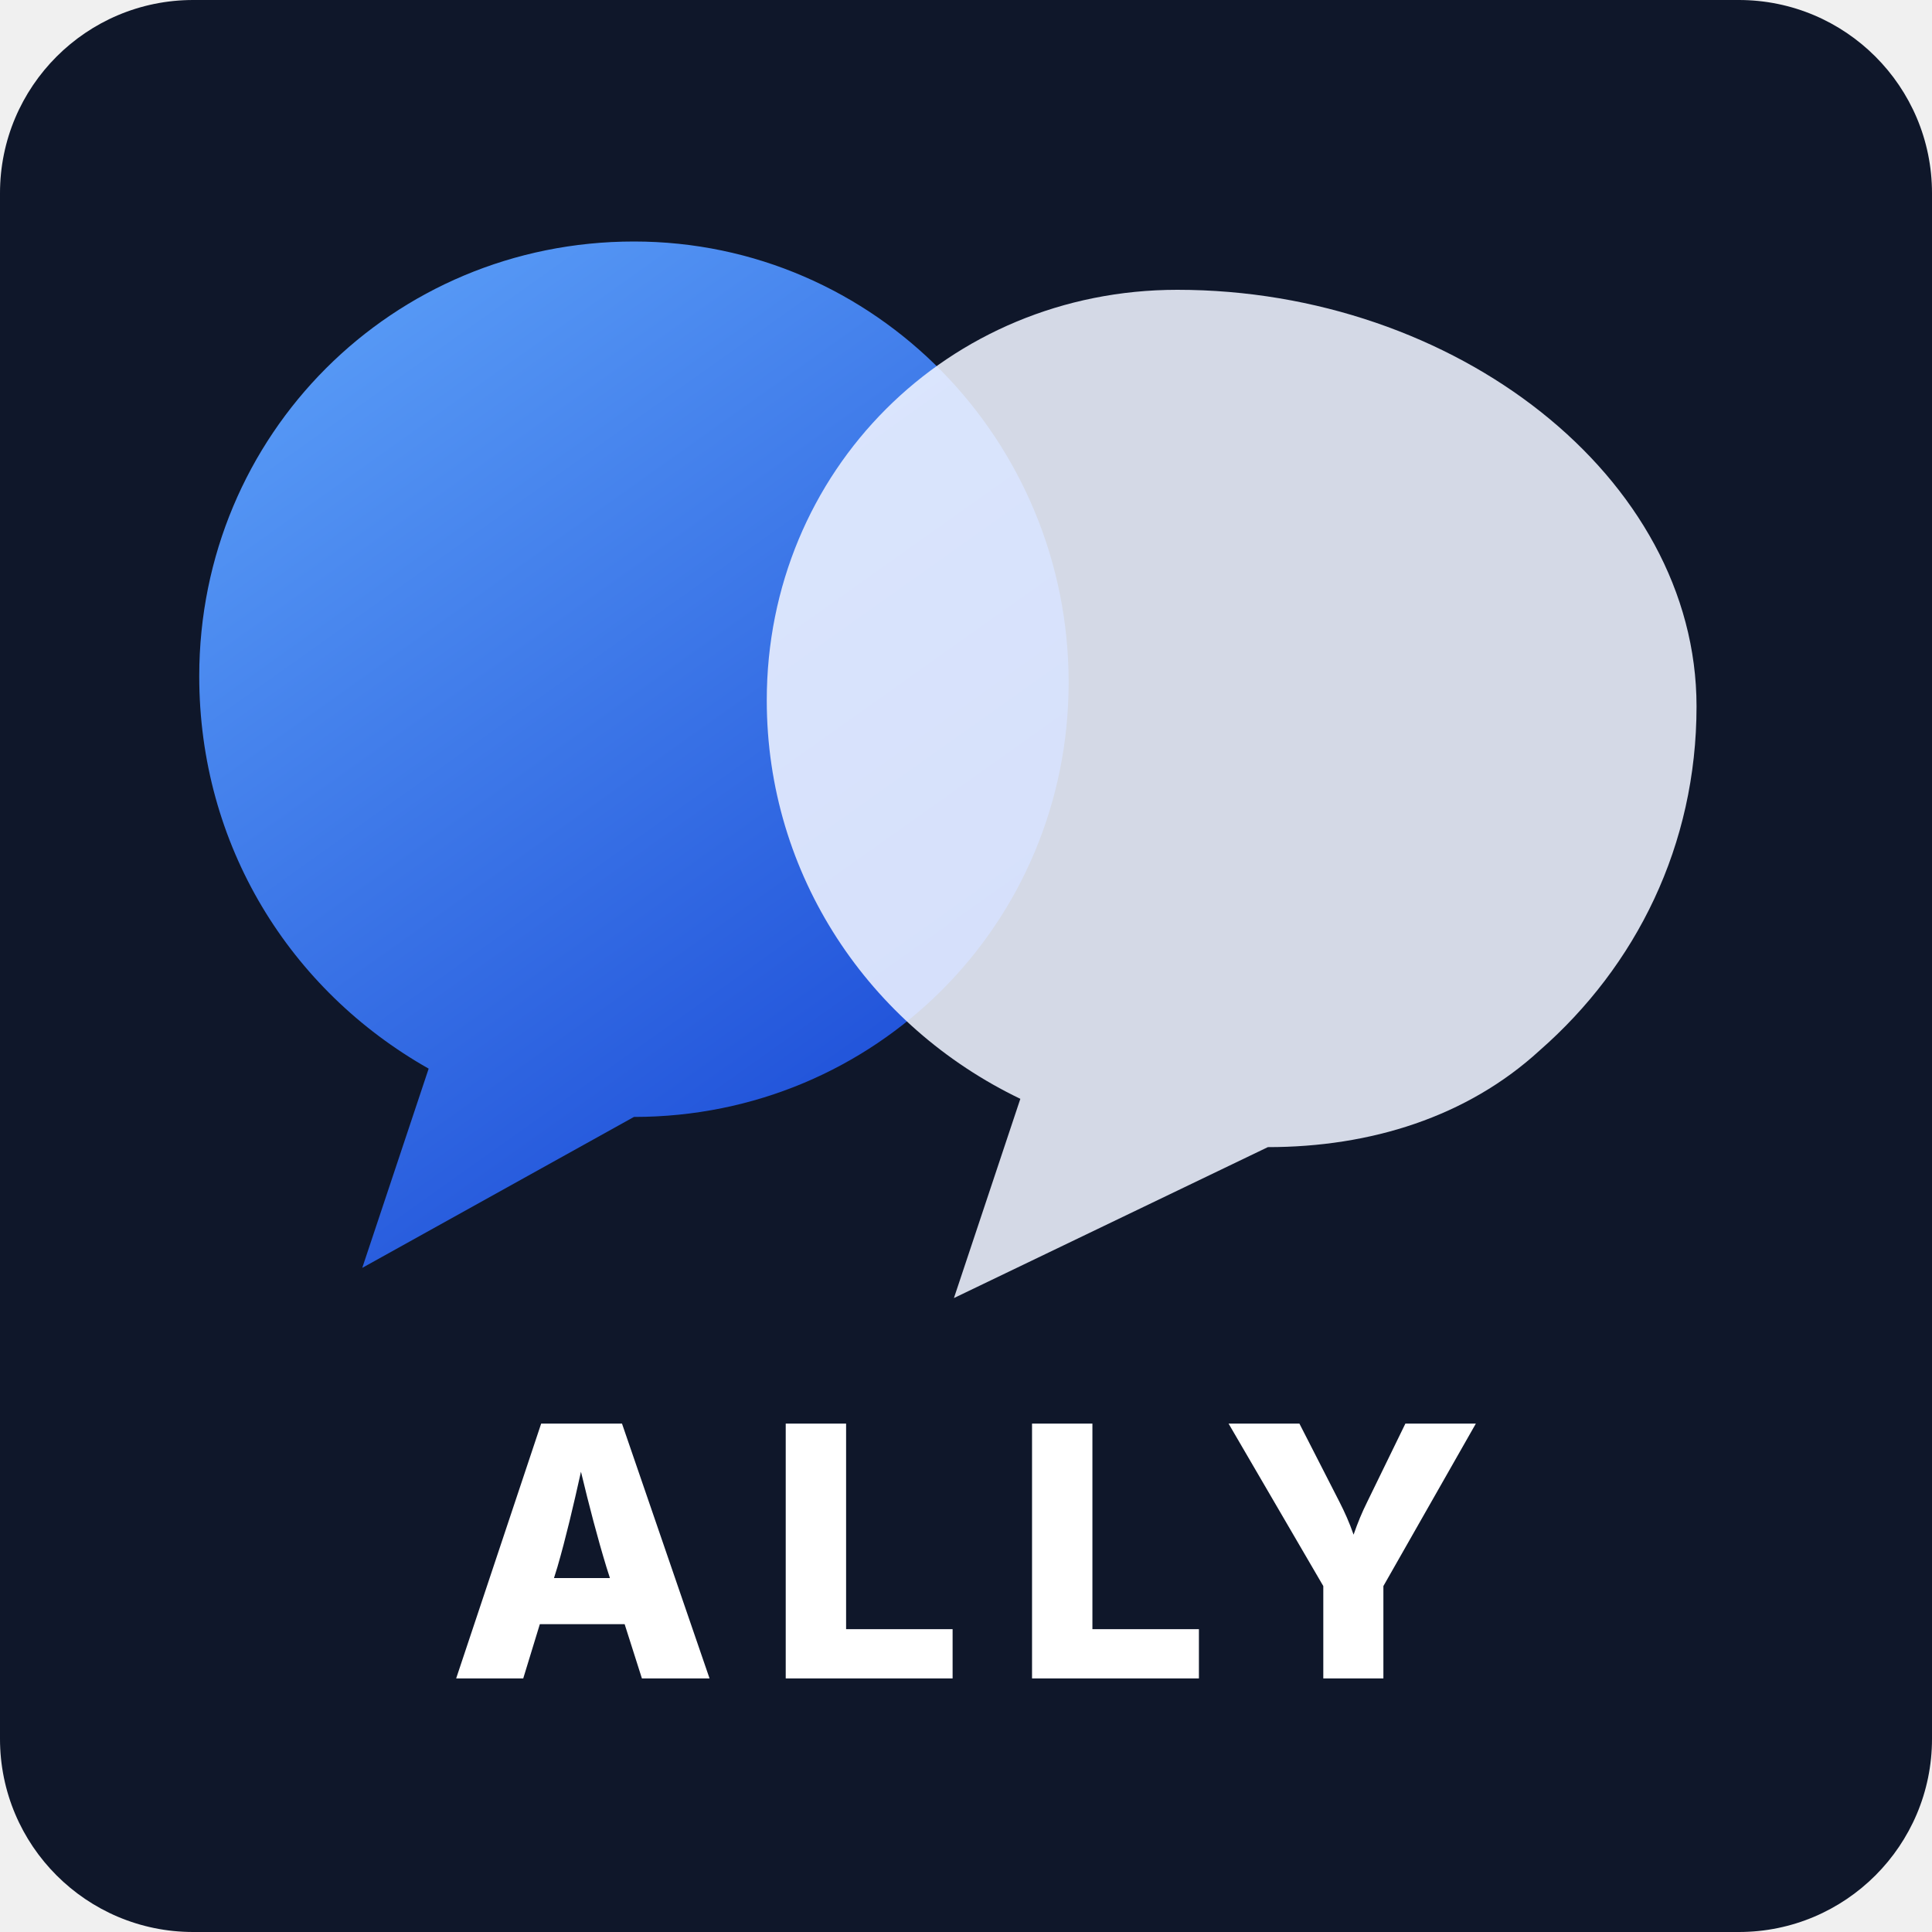
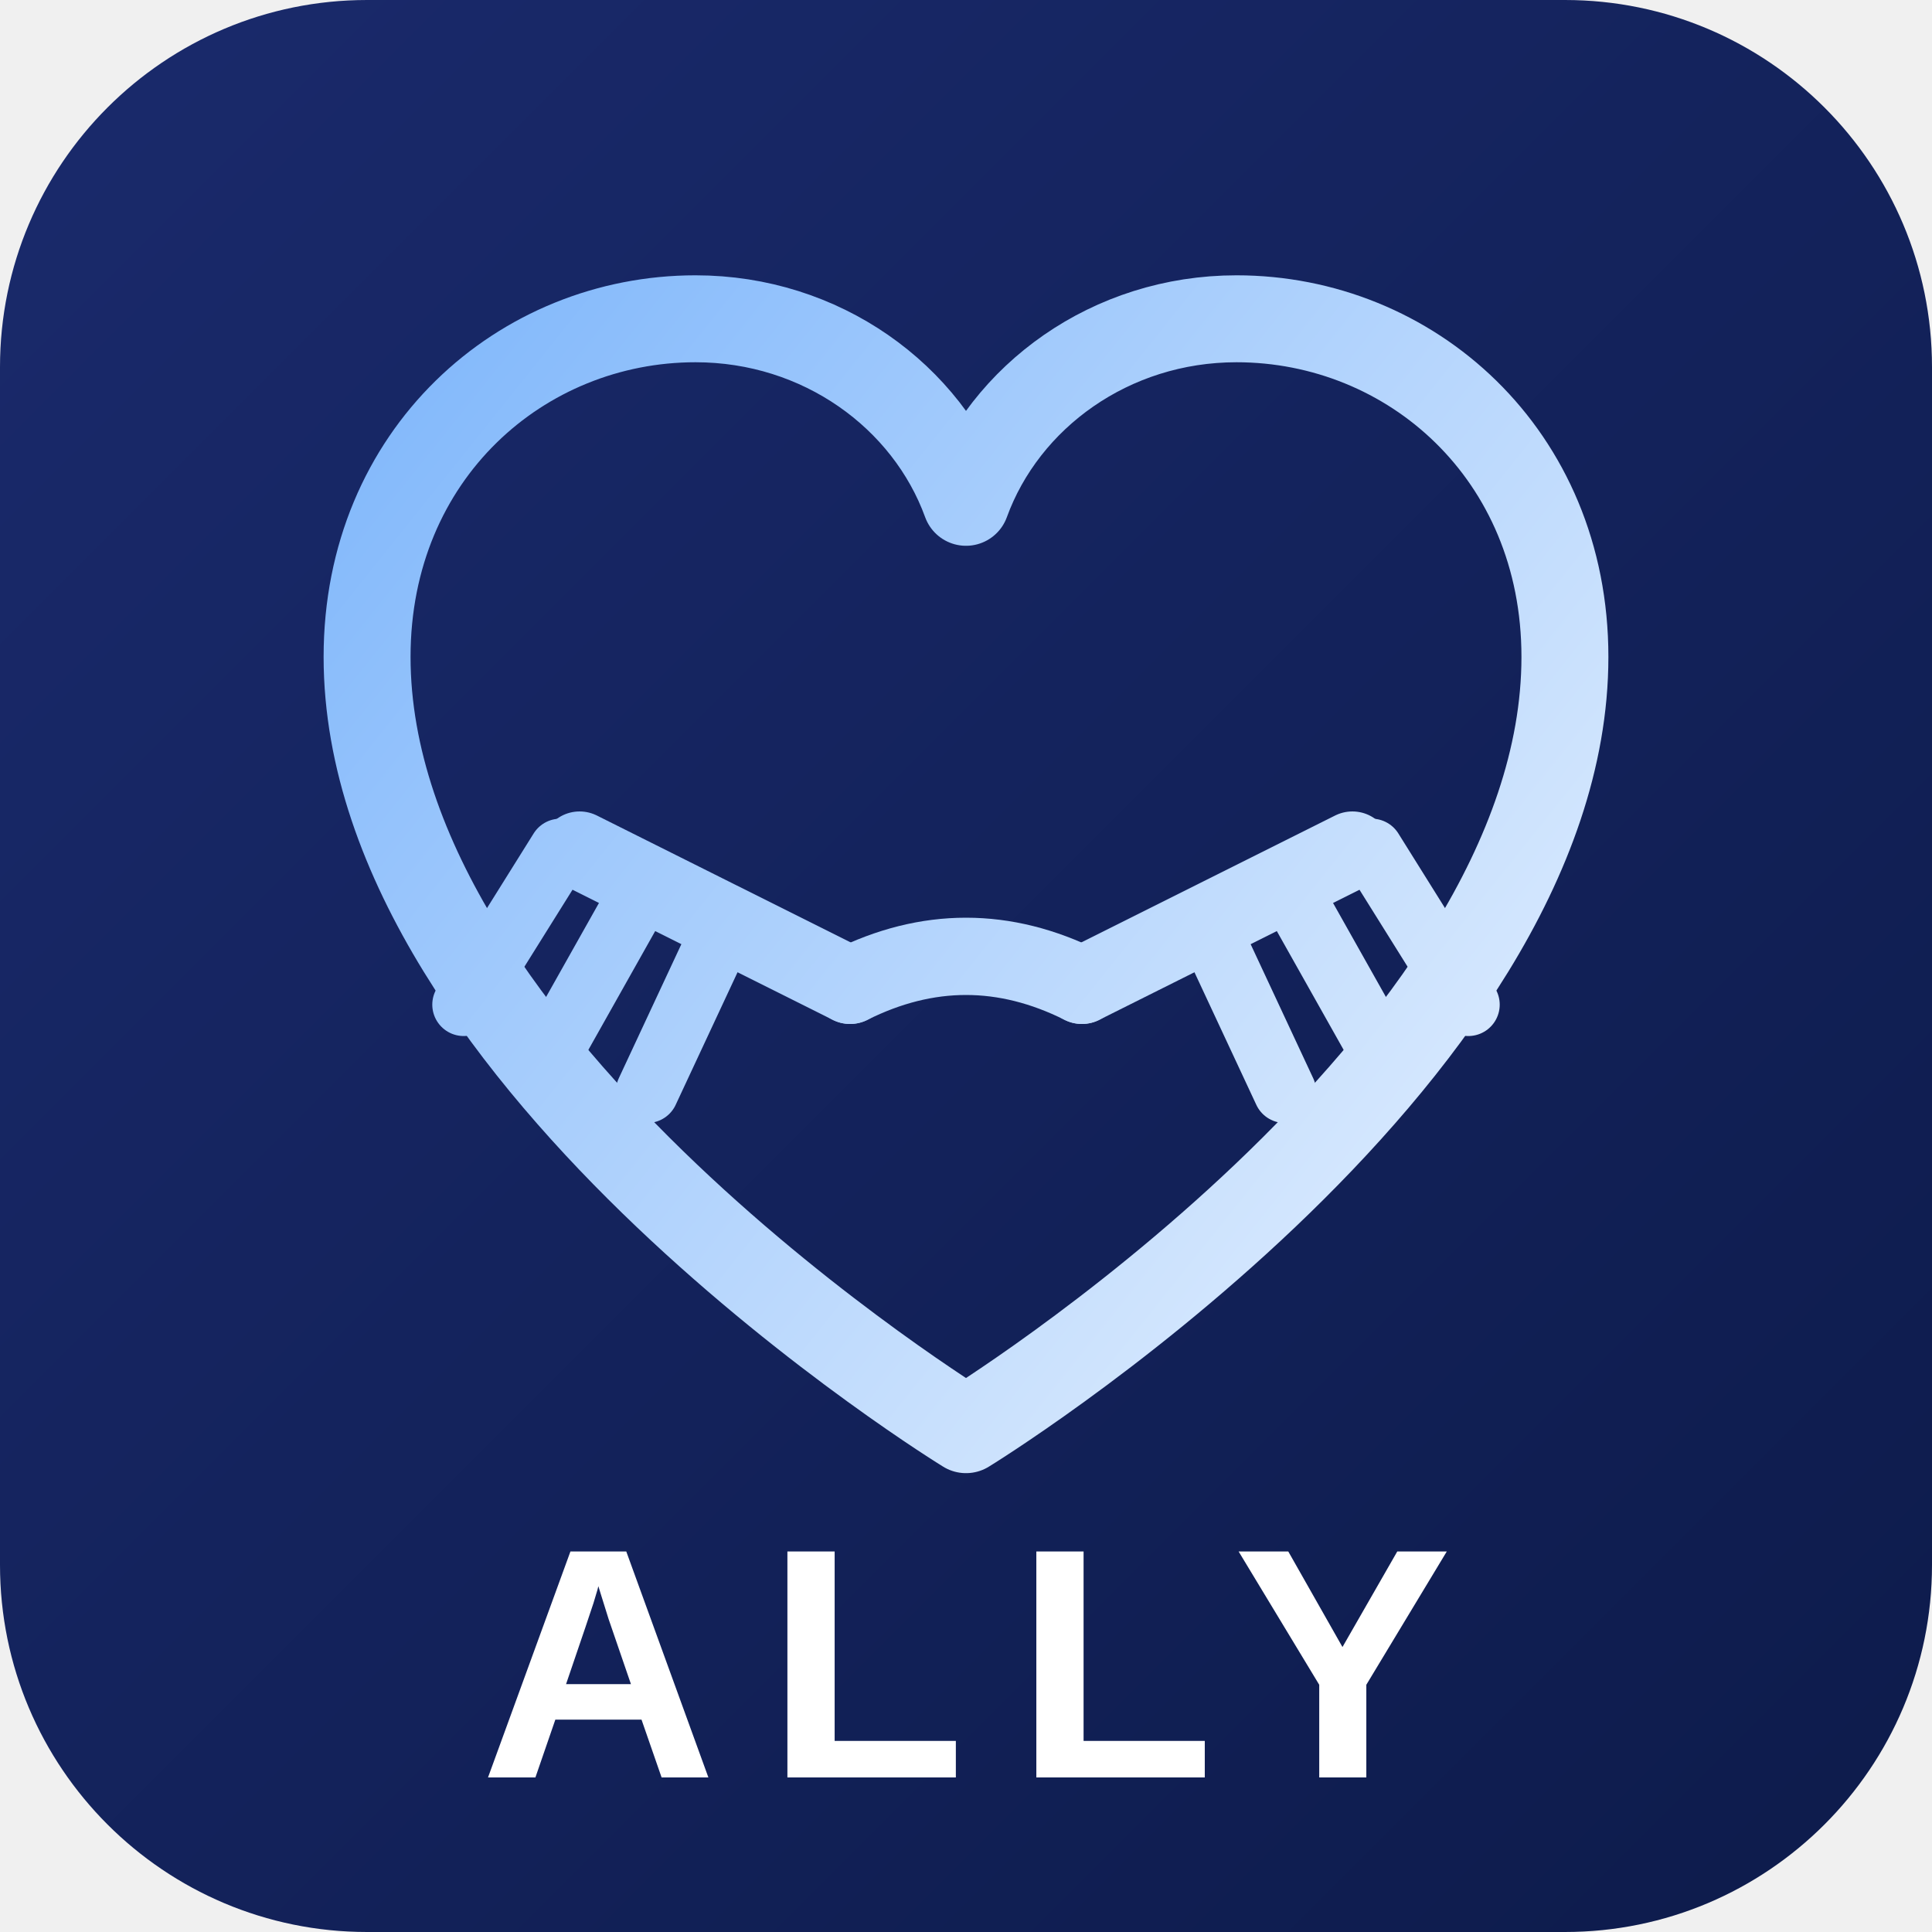
- <svg xmlns="http://www.w3.org/2000/svg" viewBox="0 0 320 320" fill="none">
+ <svg xmlns="http://www.w3.org/2000/svg" viewBox="0 0 200 200" fill="none">
  <defs>
-     <linearGradient id="blueGrad" x1="0%" y1="0%" x2="60%" y2="100%">
+     <linearGradient id="bg" x1="0" y1="0" x2="200" y2="200" gradientUnits="userSpaceOnUse">
+       <stop offset="0%" stop-color="#1a2a6c" />
+       <stop offset="100%" stop-color="#0d1b4b" />
+     </linearGradient>
+     <linearGradient id="hand" x1="0" y1="0" x2="200" y2="160" gradientUnits="userSpaceOnUse">
      <stop offset="0%" stop-color="#60A5FA" />
-       <stop offset="100%" stop-color="#1D4ED8" />
+       <stop offset="100%" stop-color="#ffffff" />
    </linearGradient>
  </defs>
-   <rect width="320" height="320" rx="32" fill="#0F172A" />
-   <path d="     M 105 40     C 65 40 33 72 33 112     C 33 140 48 164 71 177     L 60 210     L 105 185     C 105 185 105 185 105 185     C 145 185 177 153 177 113     C 177 73 145 40 105 40 Z   " fill="url(#blueGrad)" />
-   <path d="     M 195 48     C 157 48 127 78 127 116     C 127 145 144 170 169 182     L 158 215     L 210 190     C 227 190 243 185 255 174     C 271 160 281 140 281 117     C 281 79 241 48 195 48 Z   " fill="#EEF2FF" opacity="0.88" />
-   <text x="160" y="278" font-family="'Inter', 'Helvetica Neue', Arial, sans-serif" font-size="58" font-weight="800" fill="white" text-anchor="middle" letter-spacing="8">ALLY</text>
+   <rect width="200" height="200" rx="38" fill="url(#bg)" />
+   <path d="M100 148            C100 148 38 110 38 68            C38 47 54 33 72 33            C85 33 96 41 100 52            C104 41 115 33 128 33            C146 33 162 47 162 68            C162 110 100 148 100 148Z" stroke="url(#hand)" stroke-width="9" stroke-linejoin="round" fill="none" />
+   <line x1="60" y1="88" x2="88" y2="102" stroke="url(#hand)" stroke-width="8" stroke-linecap="round" />
+   <line x1="140" y1="88" x2="112" y2="102" stroke="url(#hand)" stroke-width="8" stroke-linecap="round" />
+   <path d="M88 102 Q100 96 112 102" stroke="url(#hand)" stroke-width="8" stroke-linecap="round" fill="none" />
+   <line x1="58" y1="88" x2="48" y2="104" stroke="url(#hand)" stroke-width="6.5" stroke-linecap="round" />
+   <line x1="66" y1="93" x2="57" y2="109" stroke="url(#hand)" stroke-width="6.5" stroke-linecap="round" />
+   <line x1="74" y1="98" x2="67" y2="113" stroke="url(#hand)" stroke-width="6.5" stroke-linecap="round" />
+   <line x1="142" y1="88" x2="152" y2="104" stroke="url(#hand)" stroke-width="6.5" stroke-linecap="round" />
+   <line x1="134" y1="93" x2="143" y2="109" stroke="url(#hand)" stroke-width="6.5" stroke-linecap="round" />
+   <line x1="126" y1="98" x2="133" y2="113" stroke="url(#hand)" stroke-width="6.5" stroke-linecap="round" />
+   <text x="100" y="184" text-anchor="middle" font-family="'Arial Black', Arial, sans-serif" font-weight="900" font-size="34" letter-spacing="5" fill="white">ALLY</text>
</svg>
